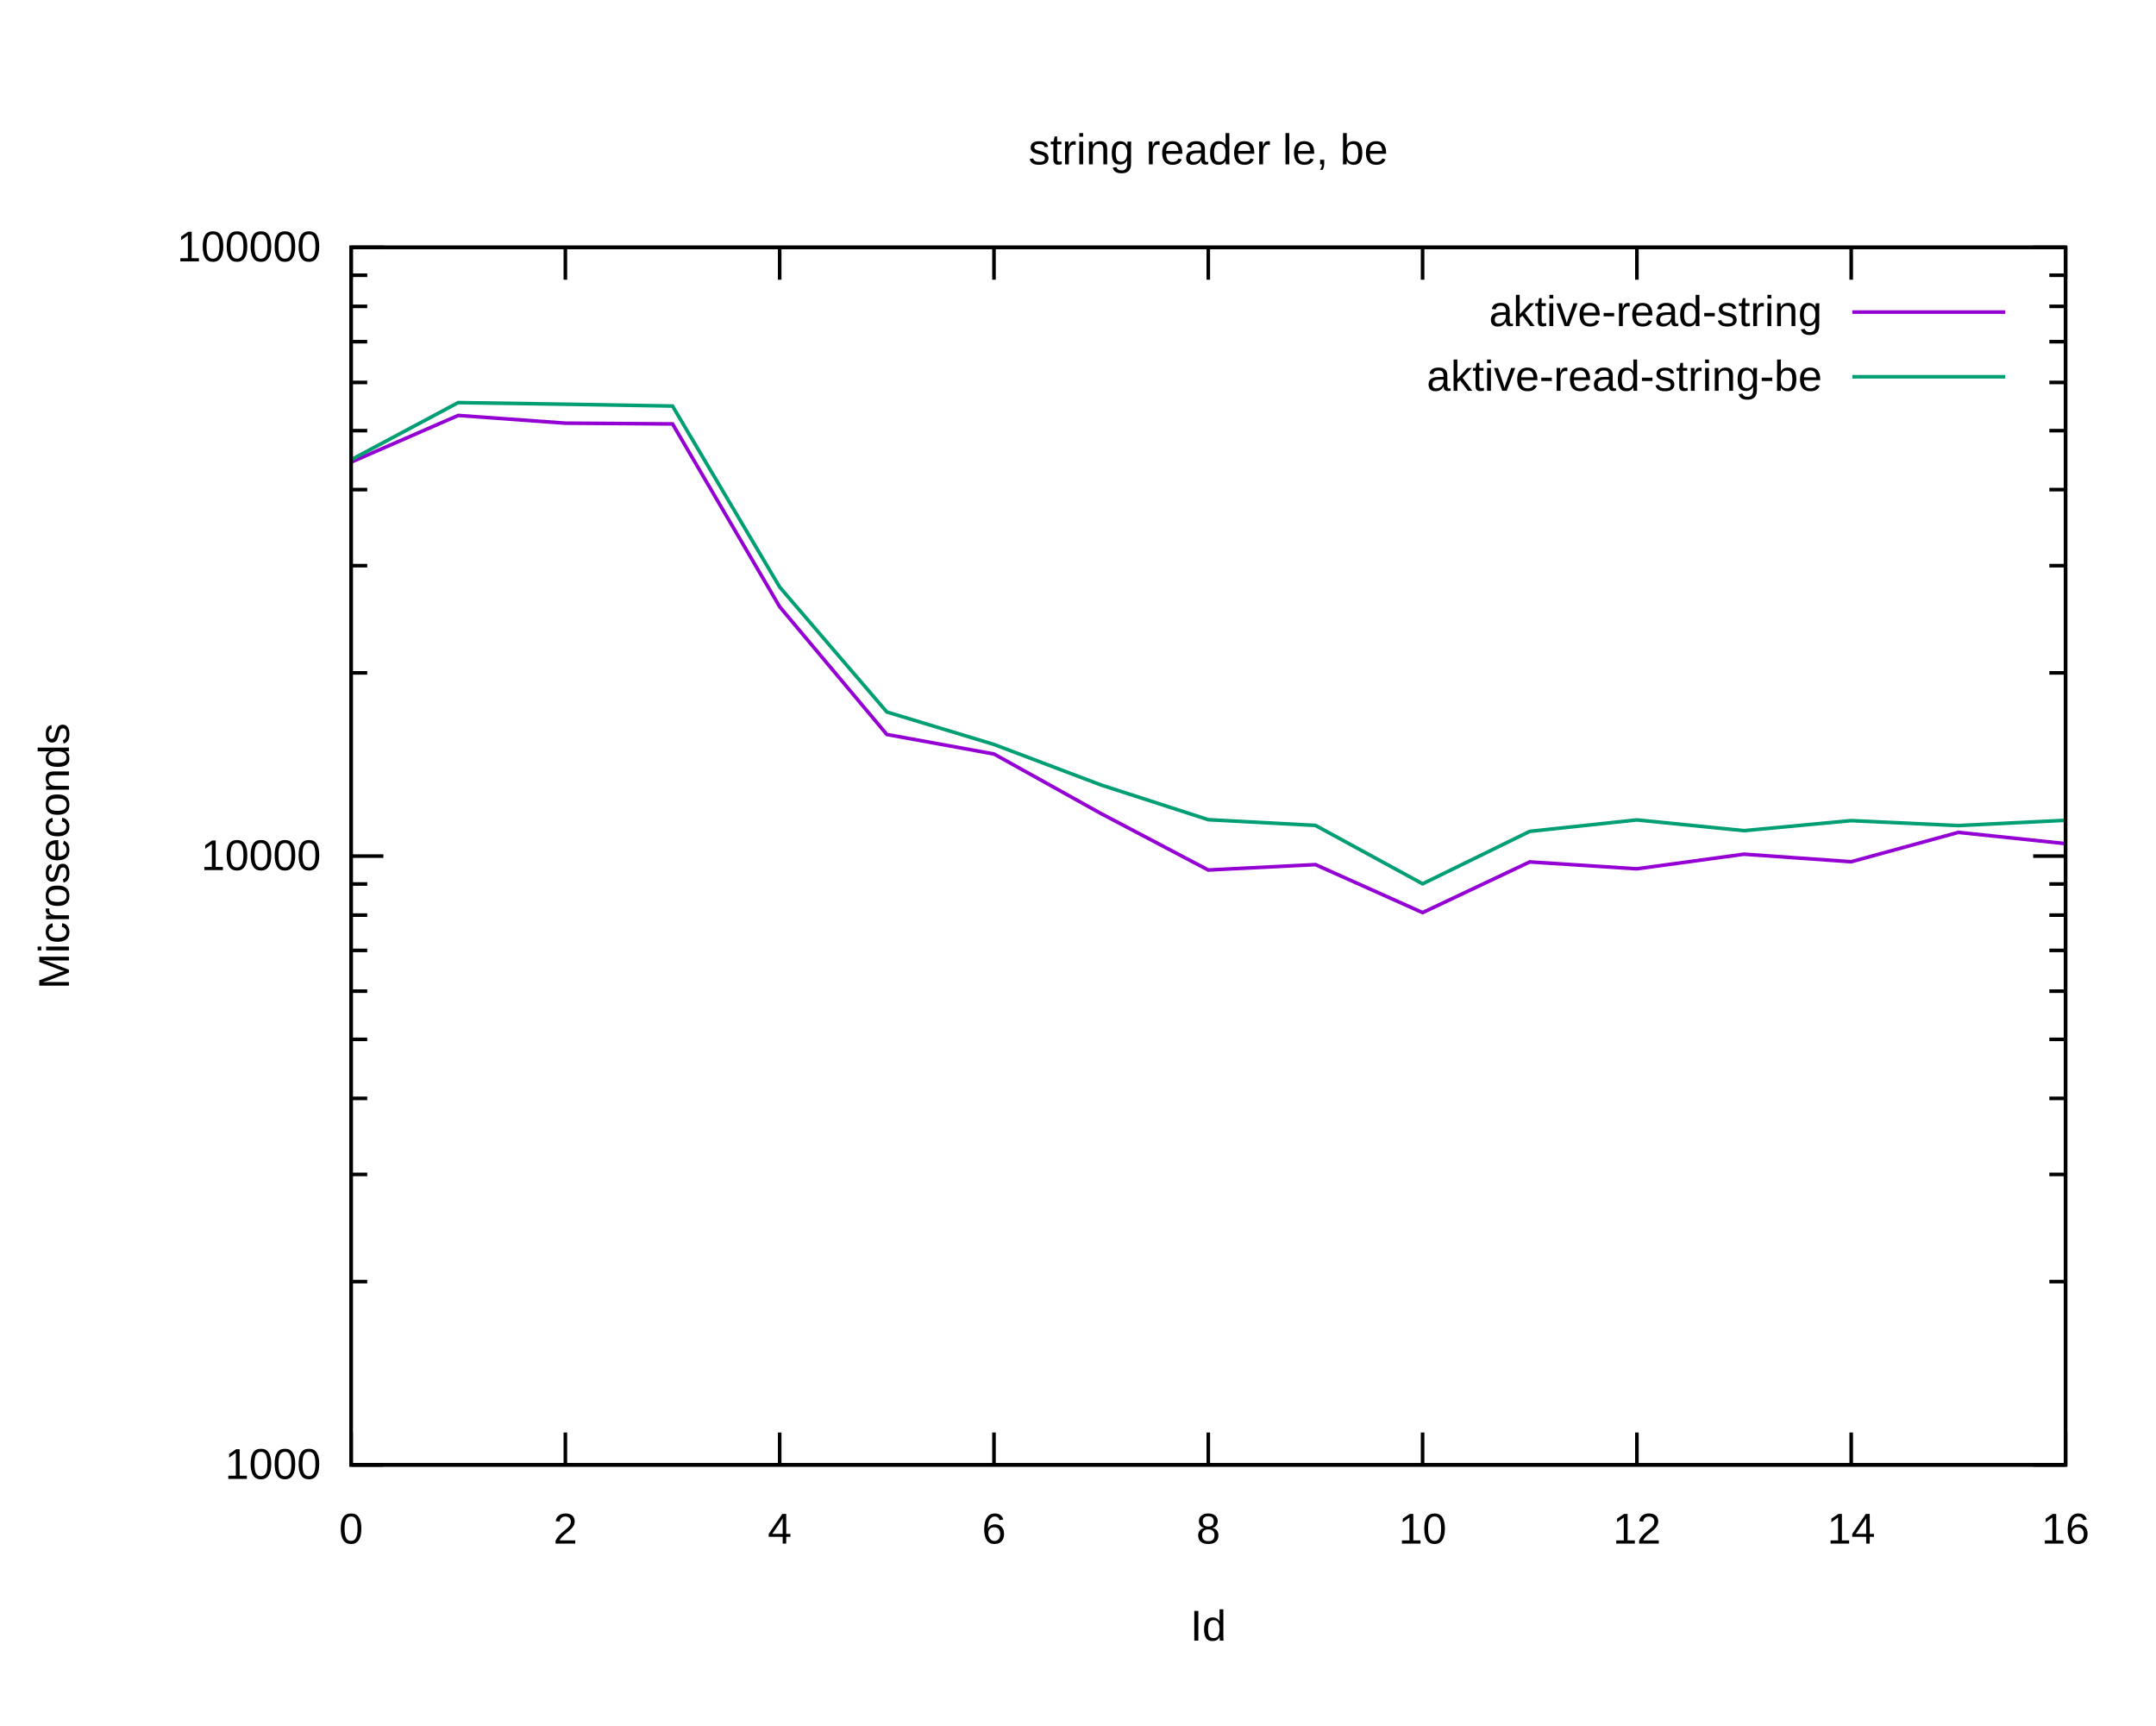
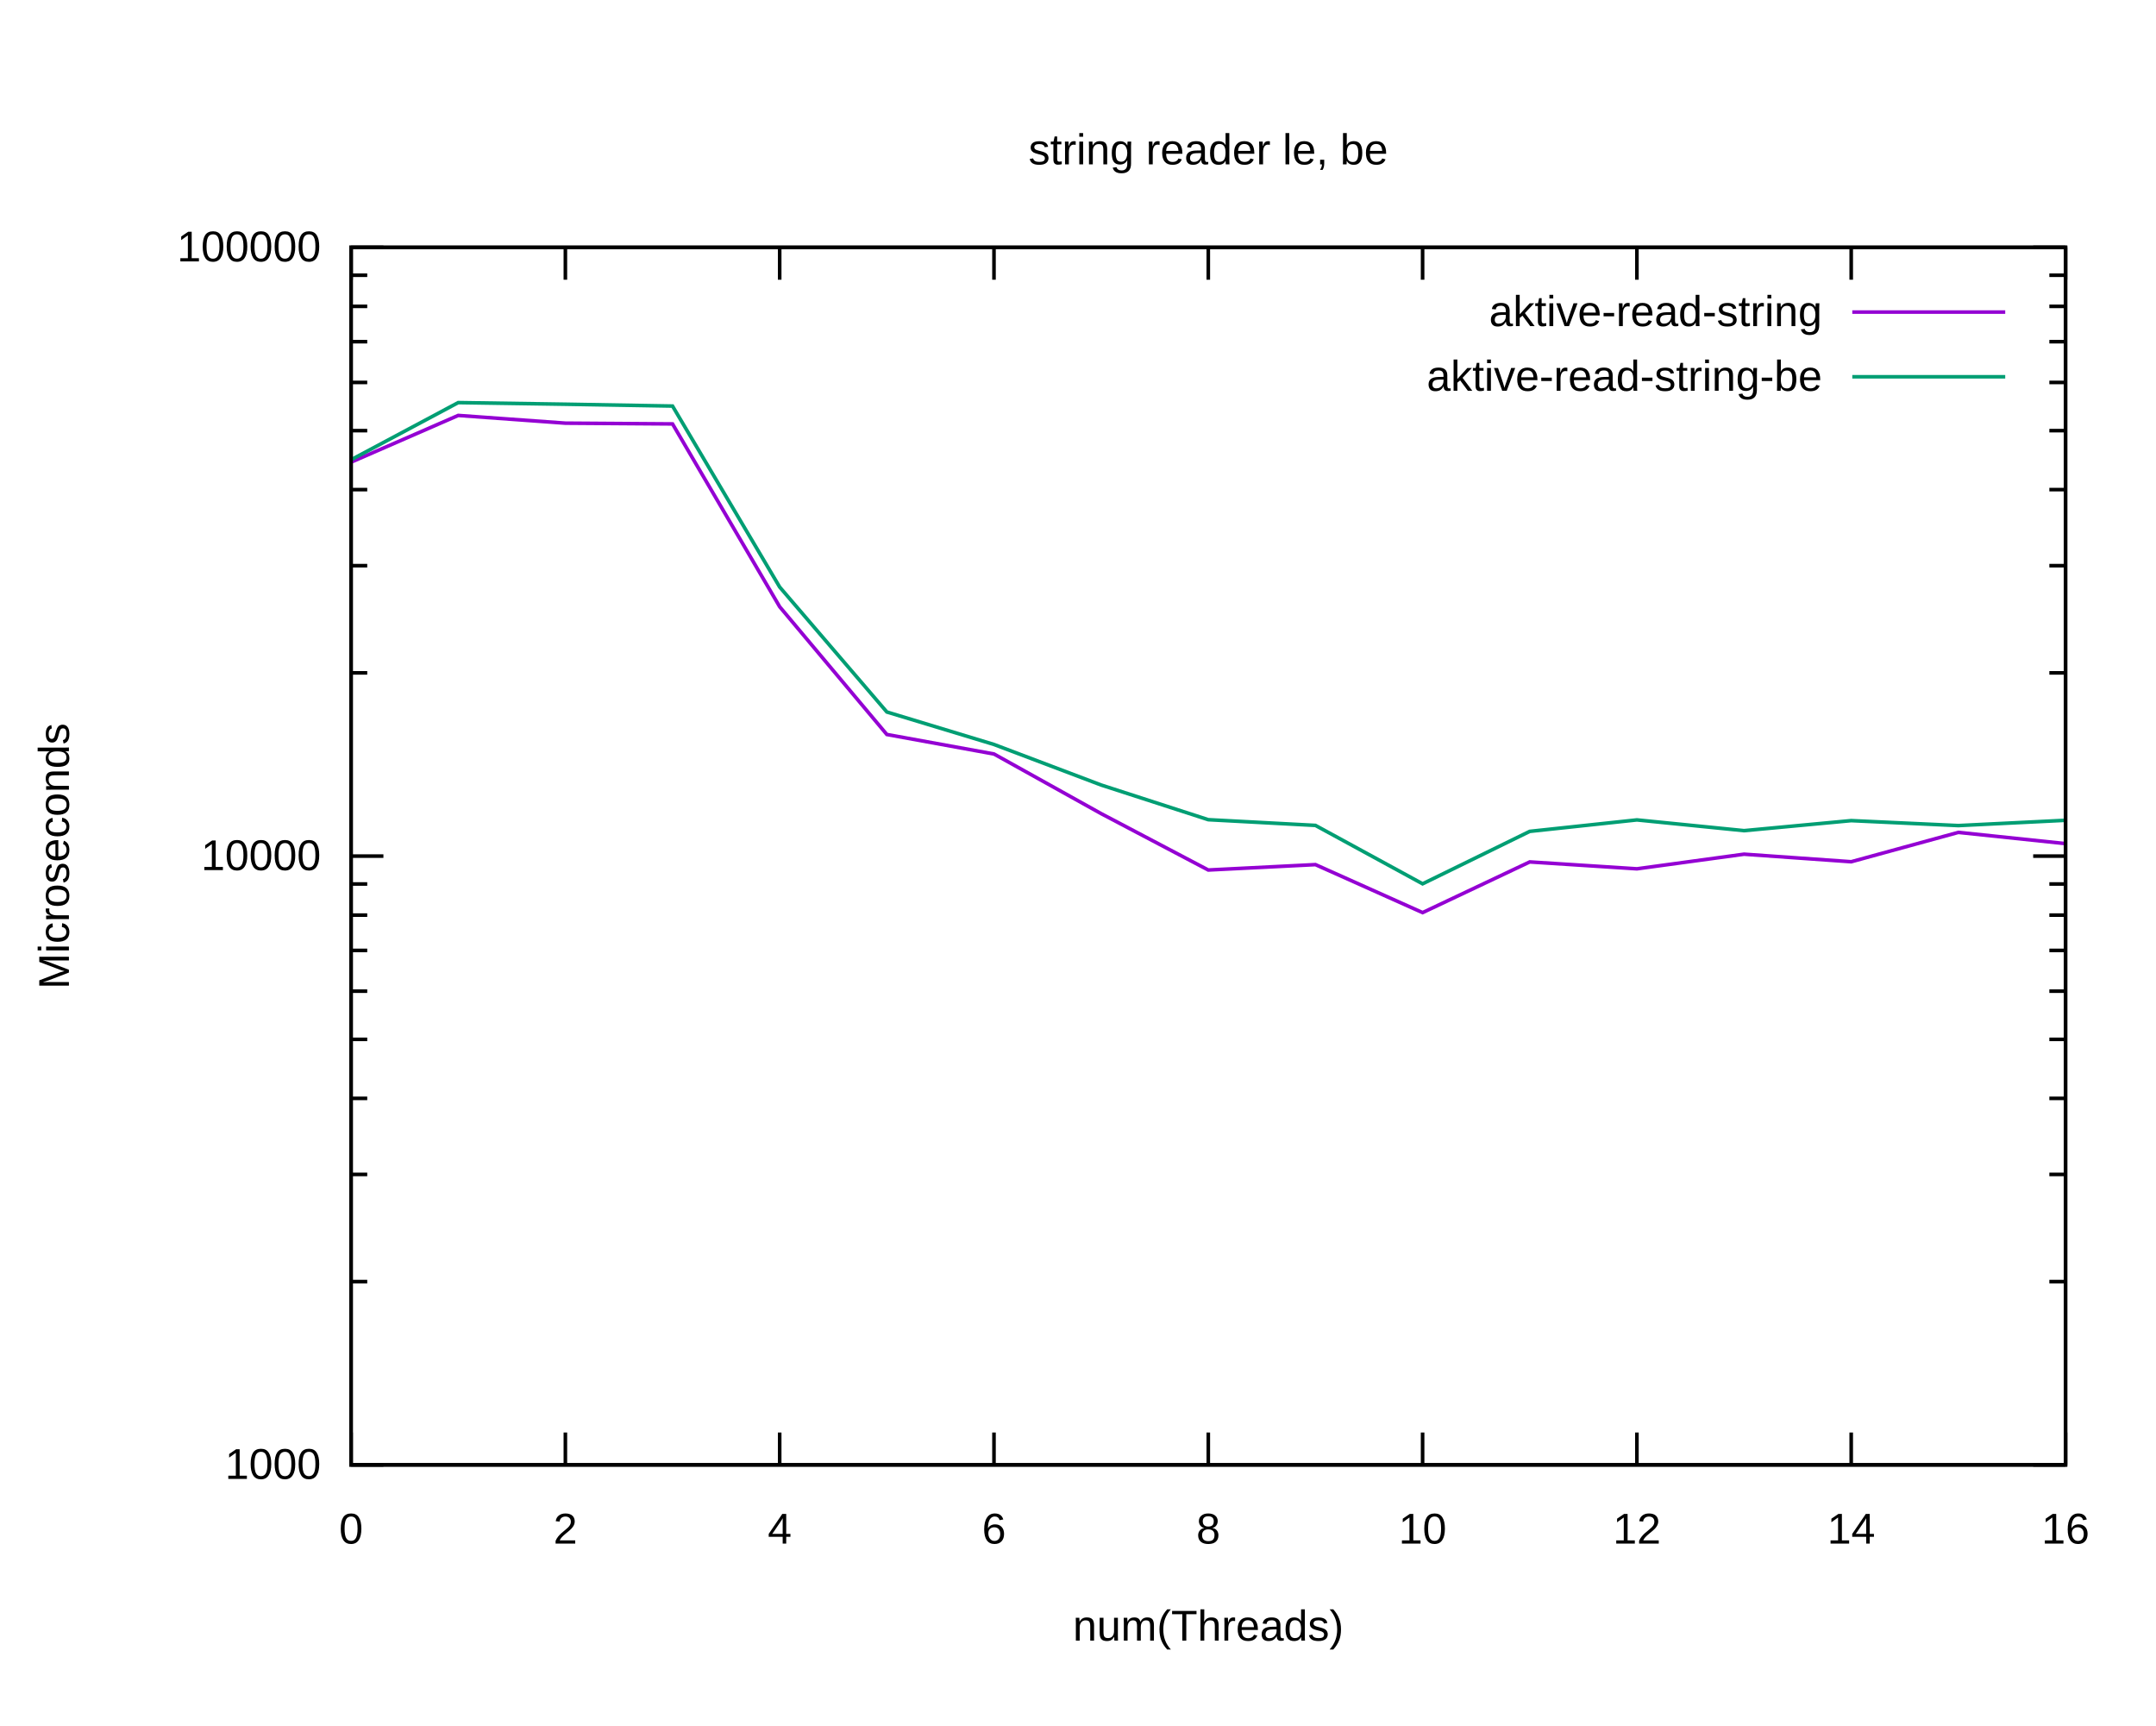
<svg xmlns="http://www.w3.org/2000/svg" xmlns:xlink="http://www.w3.org/1999/xlink" viewBox="0 0 600 480">
  <g id="gnuplot_canvas">
    <rect x="0" y="0" width="600" height="480" fill="none" />
    <defs>
      <circle id="gpDot" r="0.5" stroke-width="0.5" stroke="currentColor" />
      <path id="gpPt0" stroke-width="0.222" stroke="currentColor" d="M-1,0 h2 M0,-1 v2" />
      <path id="gpPt1" stroke-width="0.222" stroke="currentColor" d="M-1,-1 L1,1 M1,-1 L-1,1" />
      <path id="gpPt2" stroke-width="0.222" stroke="currentColor" d="M-1,0 L1,0 M0,-1 L0,1 M-1,-1 L1,1 M-1,1 L1,-1" />
      <rect id="gpPt3" stroke-width="0.222" stroke="currentColor" x="-1" y="-1" width="2" height="2" />
      <rect id="gpPt4" stroke-width="0.222" stroke="currentColor" fill="currentColor" x="-1" y="-1" width="2" height="2" />
      <circle id="gpPt5" stroke-width="0.222" stroke="currentColor" cx="0" cy="0" r="1" />
      <use xlink:href="#gpPt5" id="gpPt6" fill="currentColor" stroke="none" />
      <path id="gpPt7" stroke-width="0.222" stroke="currentColor" d="M0,-1.33 L-1.33,0.67 L1.33,0.67 z" />
      <use xlink:href="#gpPt7" id="gpPt8" fill="currentColor" stroke="none" />
      <use xlink:href="#gpPt7" id="gpPt9" stroke="currentColor" transform="rotate(180)" />
      <use xlink:href="#gpPt9" id="gpPt10" fill="currentColor" stroke="none" />
      <use xlink:href="#gpPt3" id="gpPt11" stroke="currentColor" transform="rotate(45)" />
      <use xlink:href="#gpPt11" id="gpPt12" fill="currentColor" stroke="none" />
      <path id="gpPt13" stroke-width="0.222" stroke="currentColor" d="M0,1.330 L1.265,0.411 L0.782,-1.067 L-0.782,-1.076 L-1.265,0.411 z" />
      <use xlink:href="#gpPt13" id="gpPt14" fill="currentColor" stroke="none" />
      <filter id="textbox" filterUnits="objectBoundingBox" x="0" y="0" height="1" width="1">
        <feFlood flood-color="white" flood-opacity="1" result="bgnd" />
        <feComposite in="SourceGraphic" in2="bgnd" operator="atop" />
      </filter>
      <filter id="greybox" filterUnits="objectBoundingBox" x="0" y="0" height="1" width="1">
        <feFlood flood-color="lightgrey" flood-opacity="1" result="grey" />
        <feComposite in="SourceGraphic" in2="grey" operator="atop" />
      </filter>
    </defs>
    <g fill="none" color="white" stroke="currentColor" stroke-width="1.00" stroke-linecap="butt" stroke-linejoin="miter">
</g>
    <g fill="none" color="black" stroke="currentColor" stroke-width="1.00" stroke-linecap="butt" stroke-linejoin="miter">
      <path stroke="black" d="M97.70,407.58 L106.70,407.58 M574.82,407.58 L565.82,407.58  " />
      <g transform="translate(89.31,411.48)" stroke="none" fill="black" font-family="Arial" font-size="12.00" text-anchor="end">
        <text>
          <tspan font-family="Arial"> 1000</tspan>
        </text>
      </g>
    </g>
    <g fill="none" color="black" stroke="currentColor" stroke-width="1.00" stroke-linecap="butt" stroke-linejoin="miter">
      <path stroke="black" d="M97.70,356.59 L102.20,356.59 M574.82,356.59 L570.32,356.59 M97.70,326.77 L102.20,326.77 M574.82,326.77 L570.32,326.77   M97.70,305.61 L102.20,305.61 M574.82,305.61 L570.32,305.61 M97.70,289.19 L102.20,289.19 M574.82,289.19 L570.32,289.19   M97.70,275.78 L102.20,275.78 M574.82,275.78 L570.32,275.78 M97.70,264.44 L102.20,264.44 M574.82,264.44 L570.32,264.44   M97.70,254.62 L102.20,254.62 M574.82,254.62 L570.32,254.62 M97.70,245.96 L102.20,245.96 M574.82,245.96 L570.32,245.96   M97.70,238.20 L106.70,238.20 M574.82,238.20 L565.82,238.20  " />
      <g transform="translate(89.31,242.10)" stroke="none" fill="black" font-family="Arial" font-size="12.00" text-anchor="end">
        <text>
          <tspan font-family="Arial"> 10000</tspan>
        </text>
      </g>
    </g>
    <g fill="none" color="black" stroke="currentColor" stroke-width="1.00" stroke-linecap="butt" stroke-linejoin="miter">
      <path stroke="black" d="M97.70,187.22 L102.20,187.22 M574.82,187.22 L570.32,187.22 M97.70,157.39 L102.20,157.39 M574.82,157.39 L570.32,157.39   M97.70,136.23 L102.20,136.23 M574.82,136.23 L570.32,136.23 M97.70,119.82 L102.20,119.82 M574.82,119.82 L570.32,119.82   M97.70,106.41 L102.20,106.41 M574.82,106.41 L570.32,106.41 M97.70,95.07 L102.20,95.07 M574.82,95.07 L570.32,95.07   M97.70,85.24 L102.20,85.24 M574.82,85.24 L570.32,85.24 M97.70,76.58 L102.20,76.58 M574.82,76.58 L570.32,76.58   M97.70,68.83 L106.70,68.83 M574.82,68.83 L565.82,68.83  " />
      <g transform="translate(89.31,72.73)" stroke="none" fill="black" font-family="Arial" font-size="12.00" text-anchor="end">
        <text>
          <tspan font-family="Arial"> 100000</tspan>
        </text>
      </g>
    </g>
    <g fill="none" color="black" stroke="currentColor" stroke-width="1.00" stroke-linecap="butt" stroke-linejoin="miter">
      <path stroke="black" d="M97.70,407.58 L97.70,398.58 M97.70,68.83 L97.70,77.83  " />
      <g transform="translate(97.70,429.48)" stroke="none" fill="black" font-family="Arial" font-size="12.00" text-anchor="middle">
        <text>
          <tspan font-family="Arial"> 0</tspan>
        </text>
      </g>
    </g>
    <g fill="none" color="black" stroke="currentColor" stroke-width="1.00" stroke-linecap="butt" stroke-linejoin="miter">
      <path stroke="black" d="M157.34,407.58 L157.34,398.58 M157.34,68.83 L157.34,77.83  " />
      <g transform="translate(157.34,429.48)" stroke="none" fill="black" font-family="Arial" font-size="12.00" text-anchor="middle">
        <text>
          <tspan font-family="Arial"> 2</tspan>
        </text>
      </g>
    </g>
    <g fill="none" color="black" stroke="currentColor" stroke-width="1.00" stroke-linecap="butt" stroke-linejoin="miter">
      <path stroke="black" d="M216.98,407.58 L216.98,398.58 M216.98,68.83 L216.98,77.83  " />
      <g transform="translate(216.98,429.48)" stroke="none" fill="black" font-family="Arial" font-size="12.00" text-anchor="middle">
        <text>
          <tspan font-family="Arial"> 4</tspan>
        </text>
      </g>
    </g>
    <g fill="none" color="black" stroke="currentColor" stroke-width="1.00" stroke-linecap="butt" stroke-linejoin="miter">
      <path stroke="black" d="M276.62,407.58 L276.62,398.58 M276.62,68.83 L276.62,77.83  " />
      <g transform="translate(276.62,429.48)" stroke="none" fill="black" font-family="Arial" font-size="12.00" text-anchor="middle">
        <text>
          <tspan font-family="Arial"> 6</tspan>
        </text>
      </g>
    </g>
    <g fill="none" color="black" stroke="currentColor" stroke-width="1.00" stroke-linecap="butt" stroke-linejoin="miter">
      <path stroke="black" d="M336.26,407.58 L336.26,398.58 M336.26,68.83 L336.26,77.83  " />
      <g transform="translate(336.26,429.48)" stroke="none" fill="black" font-family="Arial" font-size="12.00" text-anchor="middle">
        <text>
          <tspan font-family="Arial"> 8</tspan>
        </text>
      </g>
    </g>
    <g fill="none" color="black" stroke="currentColor" stroke-width="1.00" stroke-linecap="butt" stroke-linejoin="miter">
      <path stroke="black" d="M395.90,407.58 L395.90,398.58 M395.90,68.83 L395.90,77.83  " />
      <g transform="translate(395.90,429.48)" stroke="none" fill="black" font-family="Arial" font-size="12.00" text-anchor="middle">
        <text>
          <tspan font-family="Arial"> 10</tspan>
        </text>
      </g>
    </g>
    <g fill="none" color="black" stroke="currentColor" stroke-width="1.00" stroke-linecap="butt" stroke-linejoin="miter">
      <path stroke="black" d="M455.54,407.58 L455.54,398.58 M455.54,68.83 L455.54,77.83  " />
      <g transform="translate(455.54,429.48)" stroke="none" fill="black" font-family="Arial" font-size="12.00" text-anchor="middle">
        <text>
          <tspan font-family="Arial"> 12</tspan>
        </text>
      </g>
    </g>
    <g fill="none" color="black" stroke="currentColor" stroke-width="1.00" stroke-linecap="butt" stroke-linejoin="miter">
      <path stroke="black" d="M515.18,407.58 L515.18,398.58 M515.18,68.83 L515.18,77.83  " />
      <g transform="translate(515.18,429.48)" stroke="none" fill="black" font-family="Arial" font-size="12.00" text-anchor="middle">
        <text>
          <tspan font-family="Arial"> 14</tspan>
        </text>
      </g>
    </g>
    <g fill="none" color="black" stroke="currentColor" stroke-width="1.00" stroke-linecap="butt" stroke-linejoin="miter">
      <path stroke="black" d="M574.82,407.58 L574.82,398.58 M574.82,68.83 L574.82,77.83  " />
      <g transform="translate(574.82,429.48)" stroke="none" fill="black" font-family="Arial" font-size="12.00" text-anchor="middle">
        <text>
          <tspan font-family="Arial"> 16</tspan>
        </text>
      </g>
    </g>
    <g fill="none" color="black" stroke="currentColor" stroke-width="1.00" stroke-linecap="butt" stroke-linejoin="miter">
</g>
    <g fill="none" color="black" stroke="currentColor" stroke-width="1.00" stroke-linecap="butt" stroke-linejoin="miter">
      <path stroke="black" d="M97.70,68.83 L97.70,407.58 L574.82,407.58 L574.82,68.83 L97.70,68.83 Z  " />
    </g>
    <g fill="none" color="black" stroke="currentColor" stroke-width="1.00" stroke-linecap="butt" stroke-linejoin="miter">
      <g transform="translate(19.18,238.21) rotate(270)" stroke="none" fill="black" font-family="Arial" font-size="12.00" text-anchor="middle">
        <text>
          <tspan font-family="Arial">Microseconds</tspan>
        </text>
      </g>
    </g>
    <g fill="none" color="black" stroke="currentColor" stroke-width="1.00" stroke-linecap="butt" stroke-linejoin="miter">
      <g transform="translate(336.26,456.48)" stroke="none" fill="black" font-family="Arial" font-size="12.00" text-anchor="middle">
        <text>
-           <tspan font-family="Arial">Id</tspan>
+           <tspan font-family="Arial">num(Threads)</tspan>
        </text>
      </g>
    </g>
    <g fill="none" color="black" stroke="currentColor" stroke-width="1.00" stroke-linecap="butt" stroke-linejoin="miter">
</g>
    <g id="gnuplot_plot_1">
      <g fill="none" color="black" stroke="currentColor" stroke-width="1.00" stroke-linecap="butt" stroke-linejoin="miter">
        <g transform="translate(507.09,90.73)" stroke="none" fill="black" font-family="Arial" font-size="12.00" text-anchor="end">
          <text>
            <tspan font-family="Arial">aktive-read-string</tspan>
          </text>
        </g>
      </g>
      <g fill="none" color="black" stroke="currentColor" stroke-width="1.00" stroke-linecap="butt" stroke-linejoin="miter">
        <path stroke="rgb(148,   0, 211)" d="M515.48,86.83 L558.04,86.83 M97.70,128.59 L127.52,115.59 L157.34,117.74 L187.16,117.95 L216.98,168.82 L246.80,204.36   L276.62,209.79 L306.44,226.38 L336.26,242.07 L366.08,240.57 L395.90,253.92 L425.72,239.82 L455.54,241.74 L485.36,237.67   L515.18,239.77 L545.00,231.60 L574.82,234.73  " />
      </g>
    </g>
    <g id="gnuplot_plot_2">
      <g fill="none" color="black" stroke="currentColor" stroke-width="1.00" stroke-linecap="butt" stroke-linejoin="miter">
        <g transform="translate(507.09,108.73)" stroke="none" fill="black" font-family="Arial" font-size="12.00" text-anchor="end">
          <text>
            <tspan font-family="Arial">aktive-read-string-be</tspan>
          </text>
        </g>
      </g>
      <g fill="none" color="black" stroke="currentColor" stroke-width="1.00" stroke-linecap="butt" stroke-linejoin="miter">
        <path stroke="rgb(  0, 158, 115)" d="M515.48,104.83 L558.04,104.83 M97.70,127.92 L127.52,112.02 L157.34,112.47 L187.16,112.98 L216.98,163.34 L246.80,198.10   L276.62,207.14 L306.44,218.42 L336.26,228.07 L366.08,229.66 L395.90,245.91 L425.72,231.32 L455.54,228.13 L485.36,231.12   L515.18,228.33 L545.00,229.71 L574.82,228.24  " />
      </g>
    </g>
    <g fill="none" color="white" stroke="rgb(  0, 158, 115)" stroke-width="2.00" stroke-linecap="butt" stroke-linejoin="miter">
</g>
    <g fill="none" color="black" stroke="currentColor" stroke-width="2.00" stroke-linecap="butt" stroke-linejoin="miter">
</g>
    <g fill="none" color="black" stroke="black" stroke-width="1.00" stroke-linecap="butt" stroke-linejoin="miter">
</g>
    <g fill="none" color="black" stroke="currentColor" stroke-width="1.00" stroke-linecap="butt" stroke-linejoin="miter">
      <path stroke="black" d="M97.70,68.83 L97.70,407.58 L574.82,407.58 L574.82,68.83 L97.70,68.83 Z  " />
    </g>
    <g fill="none" color="black" stroke="currentColor" stroke-width="1.00" stroke-linecap="butt" stroke-linejoin="miter">
      <g transform="translate(336.26,45.73)" stroke="none" fill="black" font-family="Arial" font-size="12.00" text-anchor="middle">
        <text>
          <tspan font-family="Arial">string reader le, be</tspan>
        </text>
      </g>
    </g>
    <g fill="none" color="black" stroke="currentColor" stroke-width="1.00" stroke-linecap="butt" stroke-linejoin="miter">
</g>
  </g>
</svg>
